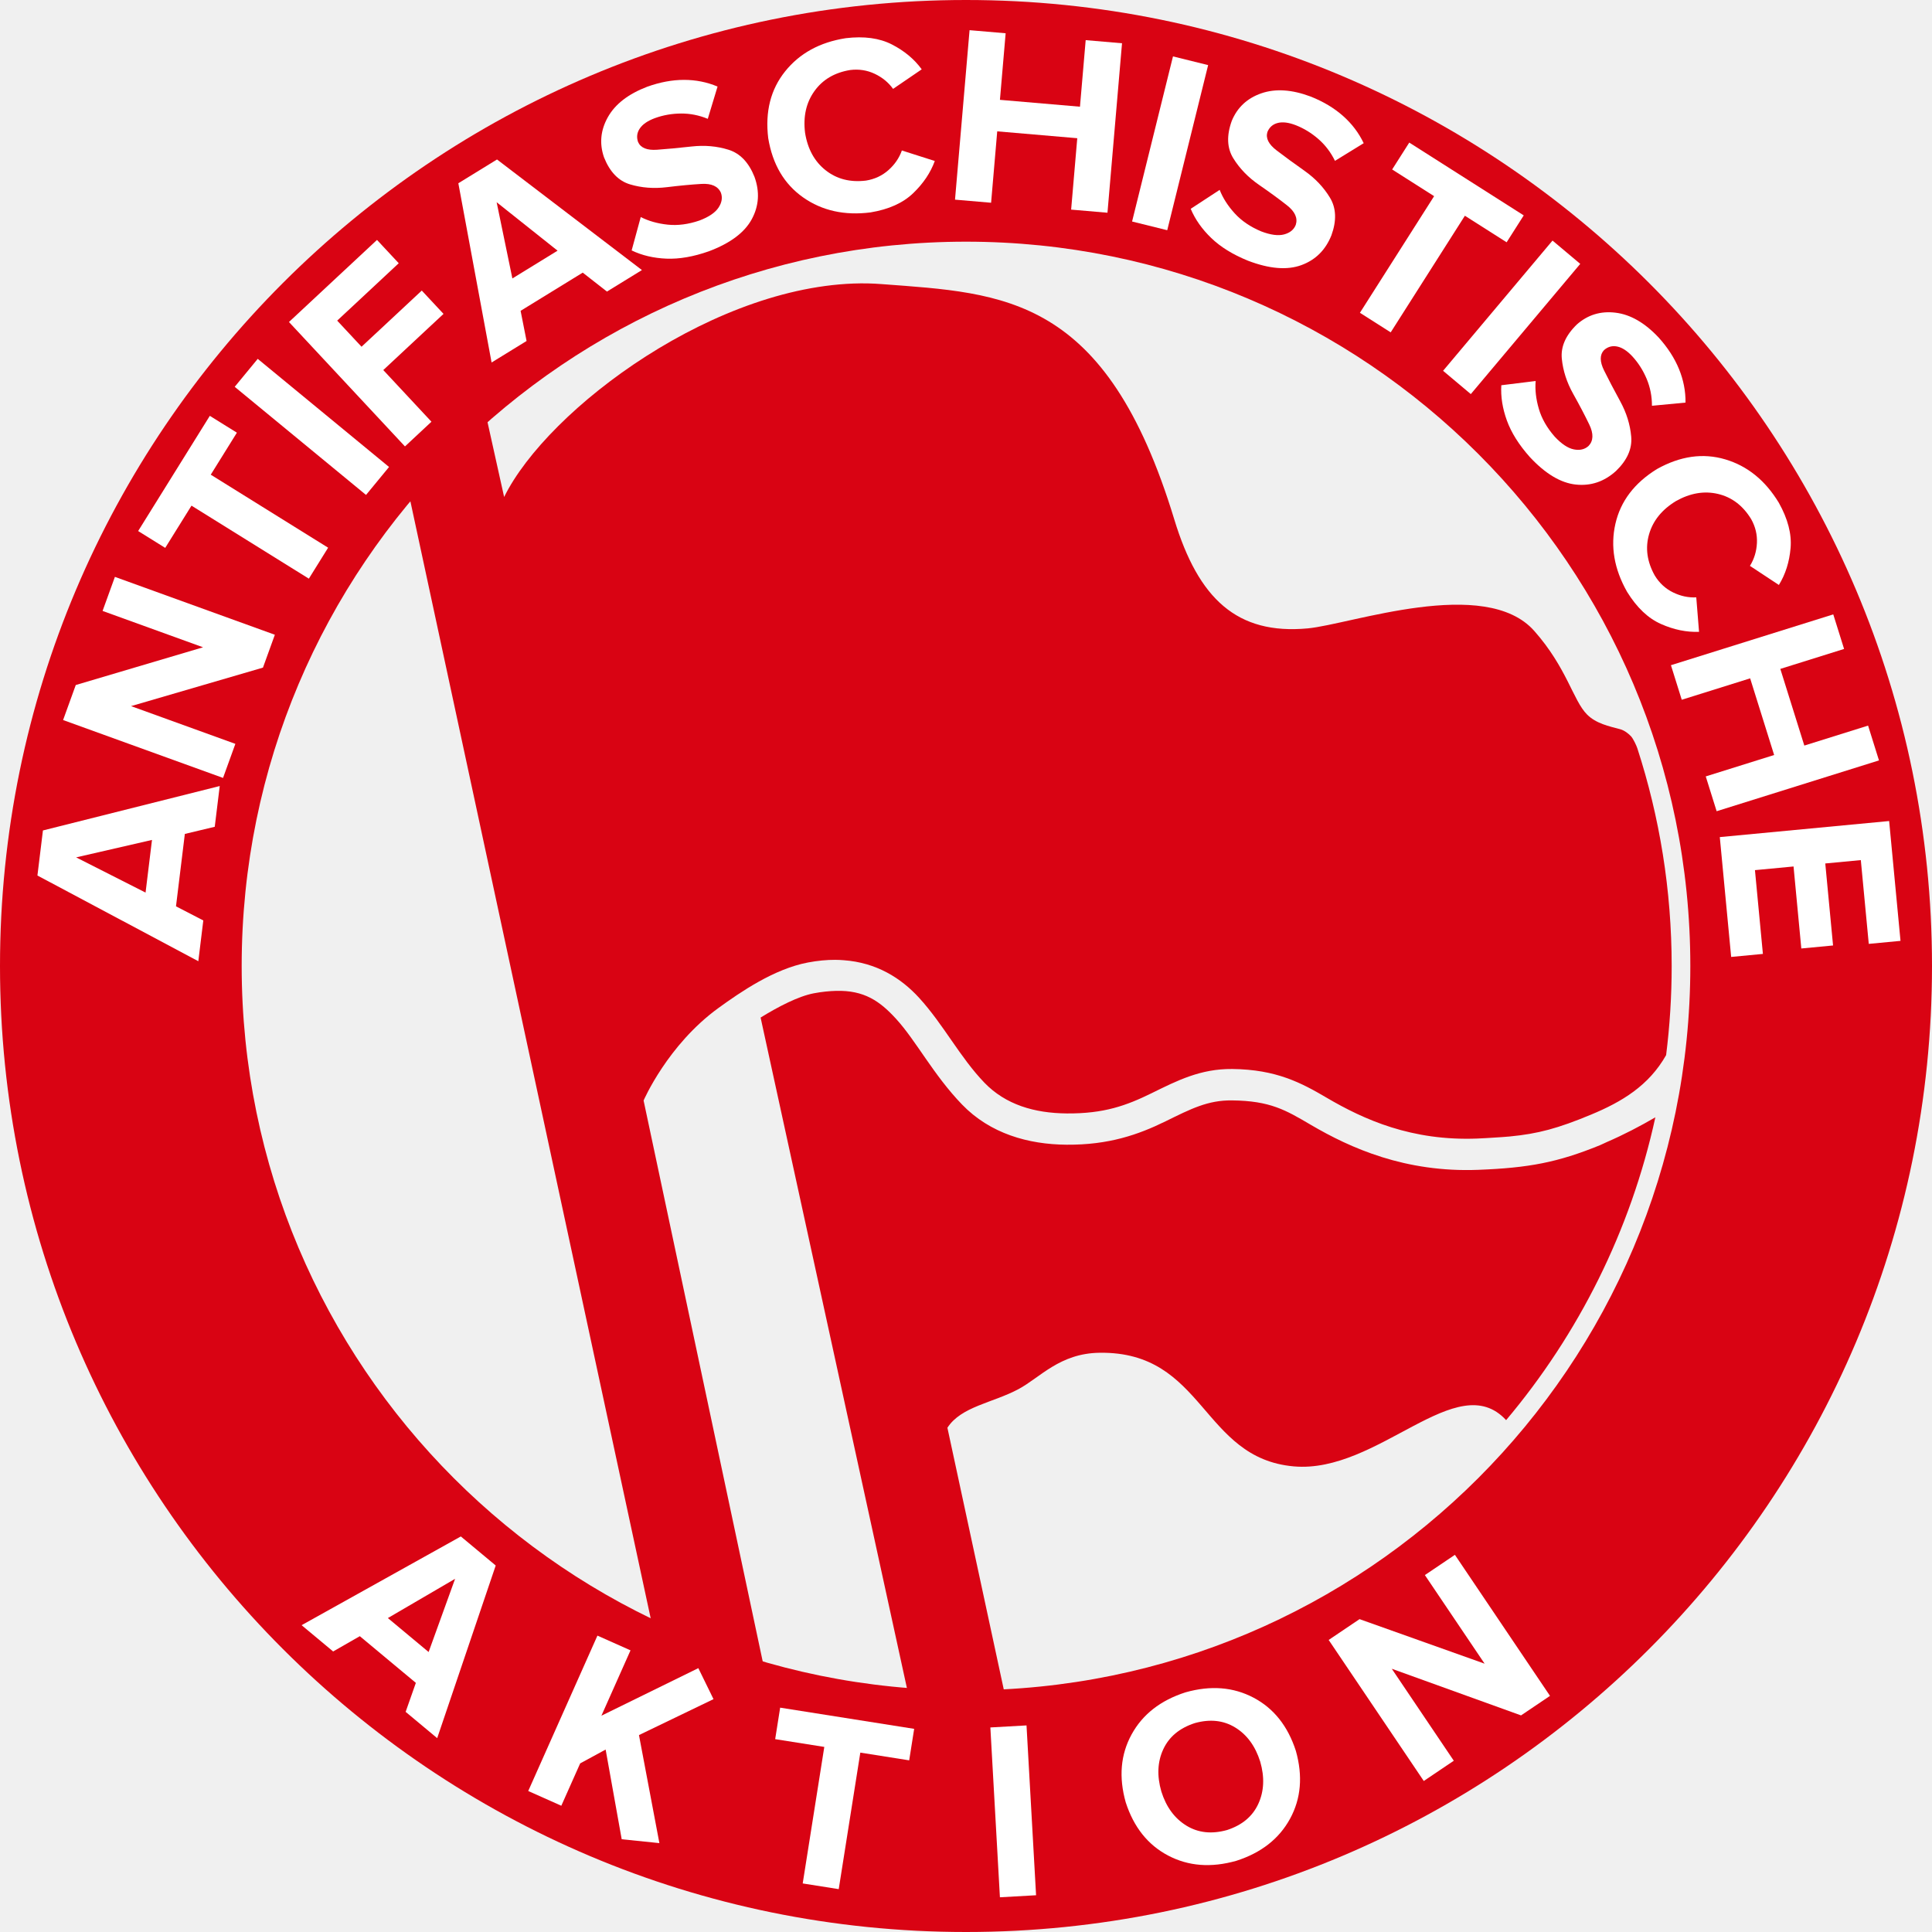
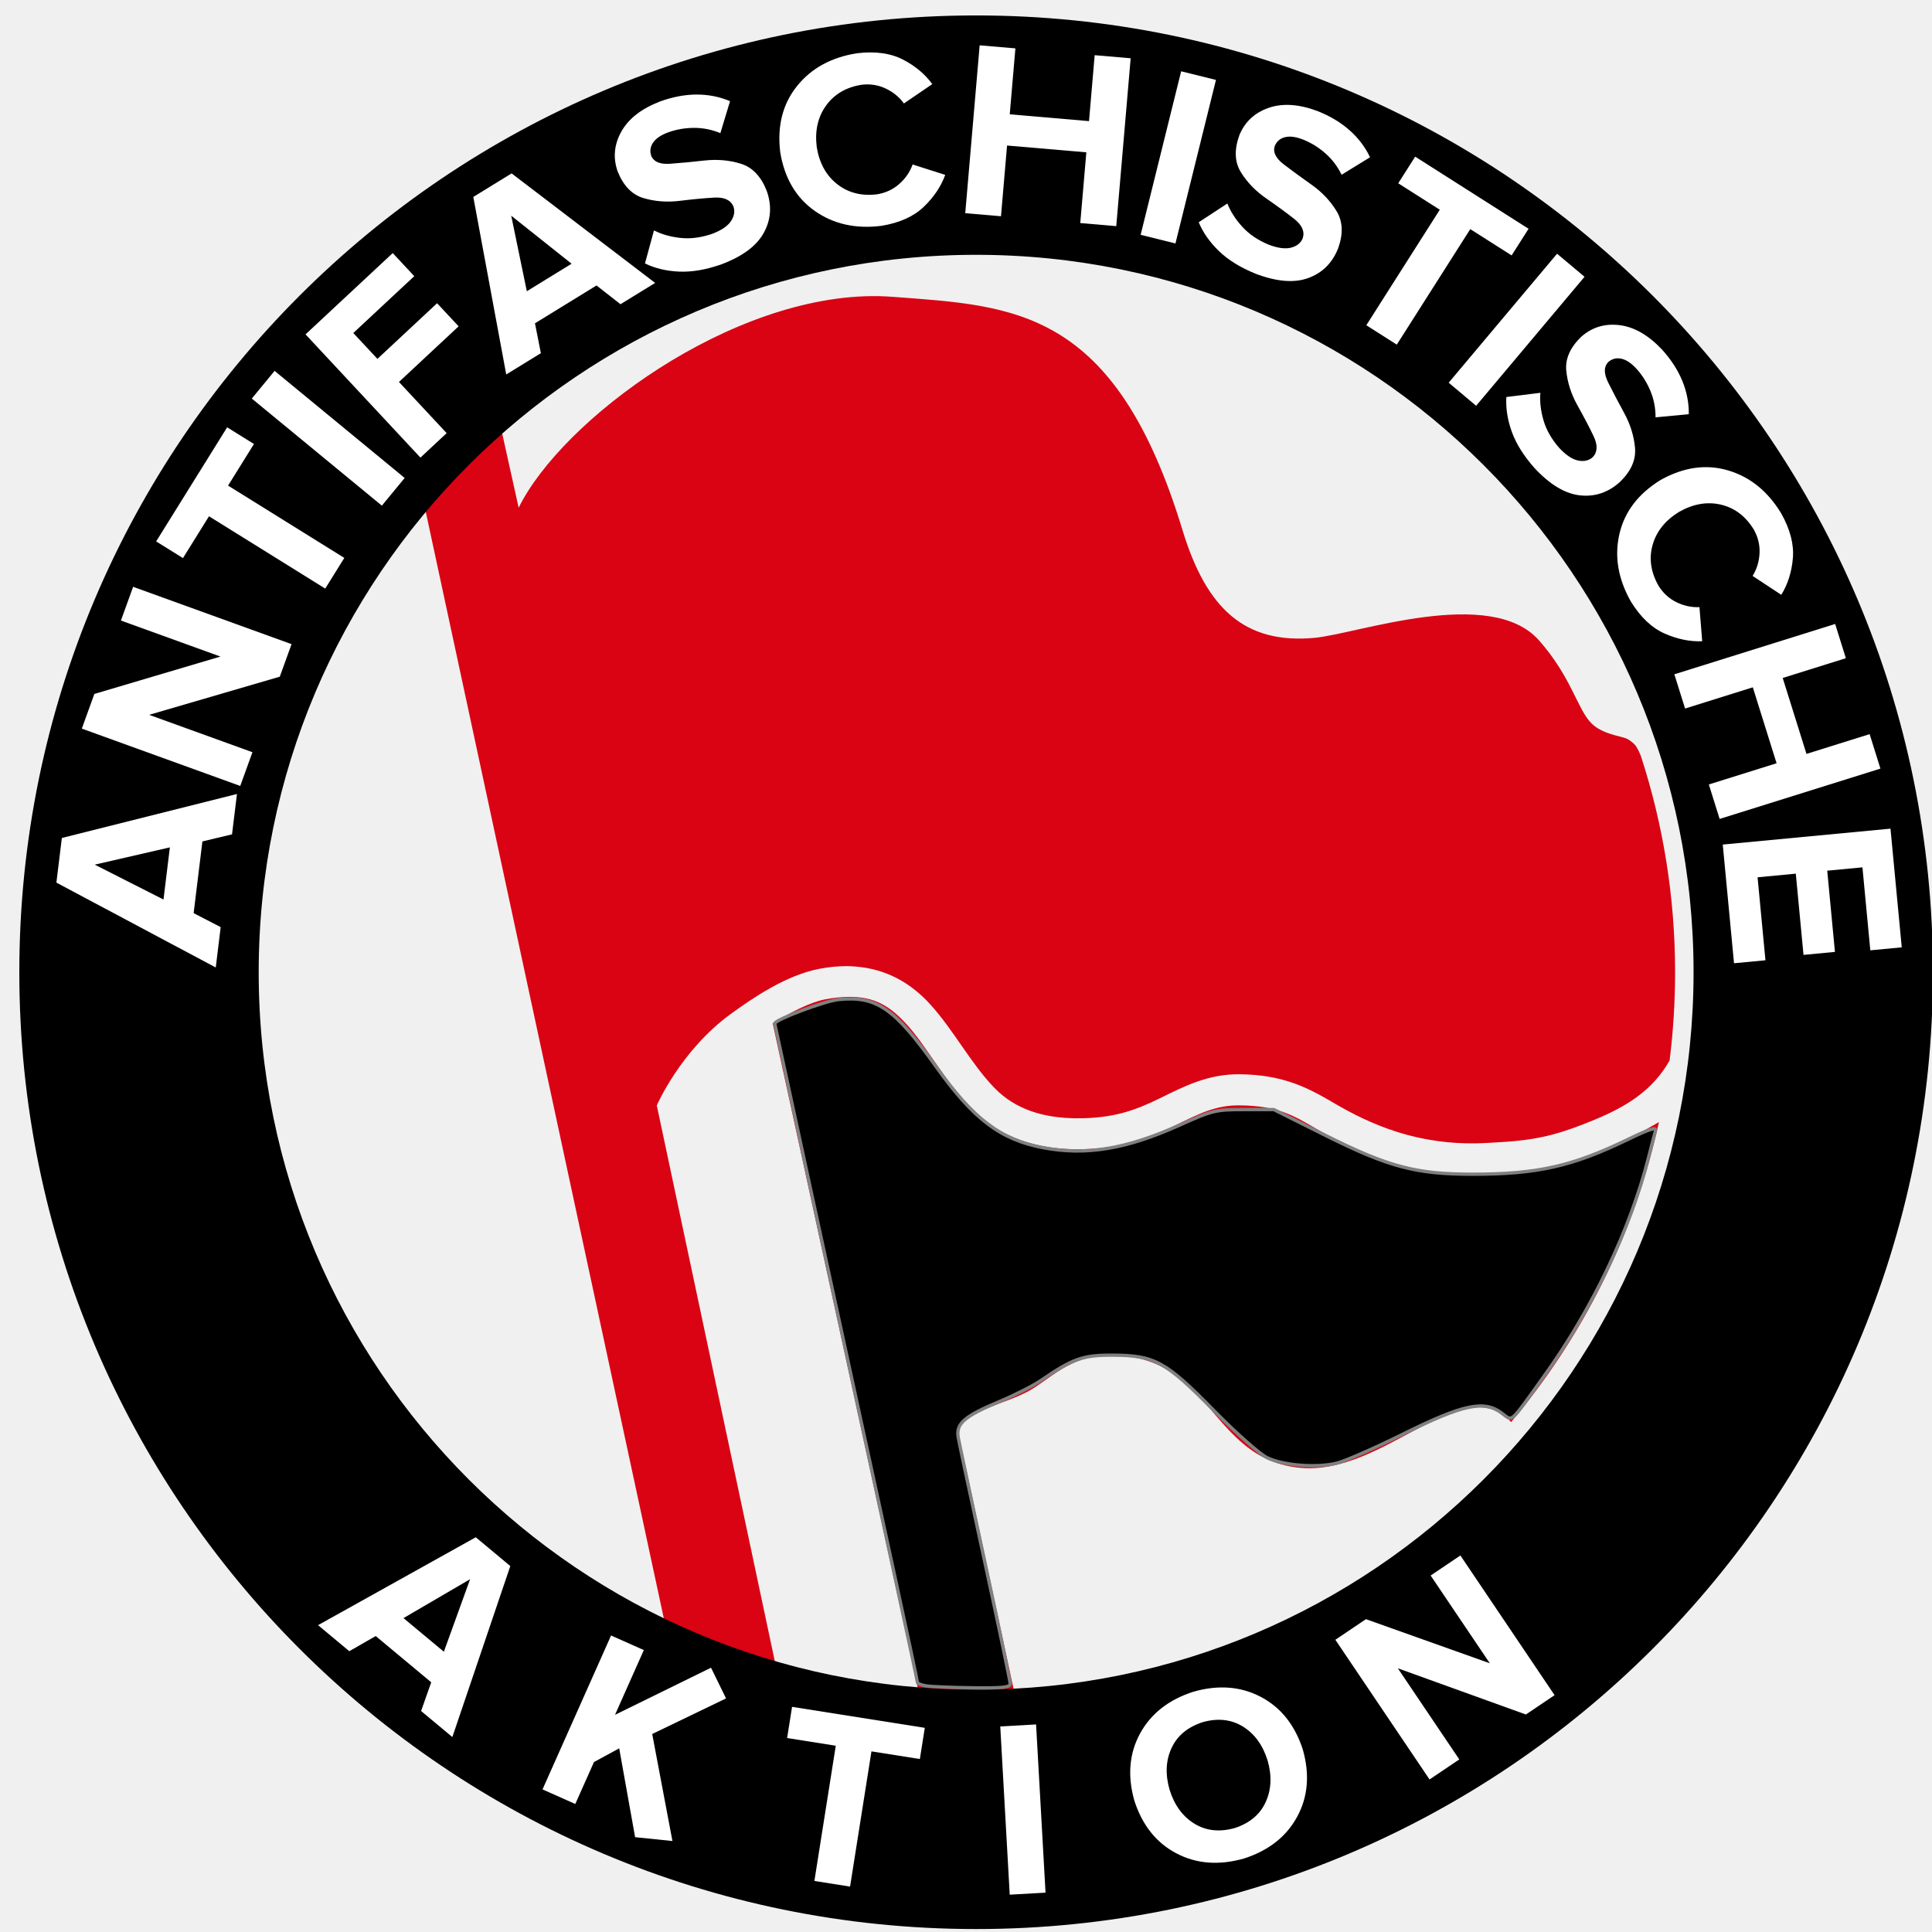
<svg xmlns="http://www.w3.org/2000/svg" version="1.2" width="500" height="500" id="svg3058">
  <defs id="defs3060" />
-   <path d="M 224.5,73.344 C 185.932,72.705 141.704,105.773 130.469,128.625 l -5.438,-24.5 -19.875,20.719 L 169.5,423.938 198.781,436.531 166.562,284.812 c 0,0 6.2,-14.41 19.406,-23.969 5.622,-4.069 14.327,-10.087 23.125,-11.75 2.502,-0.473 4.853,-0.695 7.062,-0.688 0.737,0.001 1.447,0.043 2.156,0.094 8.507,0.61 14.875,4.608 19.594,9.781 6.291,6.898 10.582,15.42 16.875,21.938 5.446,5.64 12.866,7.875 21.344,7.938 9.585,0.07 15.359,-2.017 21.938,-5.25 6.544,-3.216 12.606,-6.333 20.844,-6.25 11.424,0.115 17.915,3.609 24.438,7.438 9.681,5.682 21.999,11.224 38.969,10.562 1.584,-0.062 3.051,-0.165 4.438,-0.25 1.386,-0.085 2.671,-0.164 3.906,-0.281 7.409,-0.705 12.545,-2.104 21.094,-5.656 7.928,-3.294 14.95,-7.461 19.438,-15.406 0.951,-7.549 1.438,-15.256 1.438,-23.062 0,-19.675 -3.13,-38.607 -8.89,-56.361 -0.248,-0.766 -1.085,-2.475 -1.582,-3.033 -0.545,-0.613 -1.707,-1.577 -2.824,-1.877 -2.95,-0.79 -6.259,-1.461 -8.611,-3.823 -3.613,-3.627 -5.207,-12.079 -13.656,-21.625 -12.678,-14.324 -47.55,-1.682 -58.625,-0.656 -18.271,1.693 -28.271,-7.611 -34.531,-28.188 C 286.249,76.401 259.926,75.904 228.25,73.531 227.019,73.439 225.744,73.364 224.5,73.344 z M 216.312,256.438 c -1.696,0.049 -3.601,0.231 -5.688,0.625 -4.013,0.759 -9.188,3.452 -13.781,6.281 l 39.688,181.875 L 264,456.844 245.188,369.5 c 3.555,-5.512 11.736,-6.426 18.406,-10 5.585,-2.993 10.666,-9.255 20.938,-9.406 27.291,-0.401 26.353,27.295 50.312,29.406 21.873,1.928 42.228,-25.768 54.938,-11.969 18.706,-22.227 32.205,-48.976 38.625,-78.375 -3.918,2.287 -8.167,4.506 -12.562,6.406 -0.617,0.267 -1.222,0.591 -1.844,0.844 -10.905,4.432 -18.32,5.833 -31.406,6.344 -18.911,0.738 -33.059,-5.602 -43.375,-11.656 -6.454,-3.788 -10.457,-6.212 -20.406,-6.312 -6.221,-0.063 -10.557,2.163 -17.156,5.406 -7.098,3.488 -14.752,6.142 -25.625,6.062 -9.921,-0.073 -19.785,-2.869 -27.062,-10.406 -7.379,-7.642 -11.844,-16.437 -17.031,-22.125 -4.214,-4.621 -8.275,-7.491 -15.625,-7.281 z" id="path4056-4" style="fill:#d90313;fill-opacity:1;stroke:none" />
-   <path d="M 250,0 C 111.935,0 0,111.935 0,250 c 0,138.065 111.935,250 250,250 138.065,0 250,-111.935 250,-250 C 500,111.935 388.065,0 250,0 z m 0,62.546 c 103.531,0 187.454,83.923 187.454,187.454 0,103.531 -83.923,187.454 -187.454,187.454 -103.531,0 -187.454,-83.923 -187.454,-187.454 0,-103.531 83.923,-187.454 187.454,-187.454 z" id="path5994-0" style="color:#000000;fill:#d90313;fill-opacity:1;fill-rule:nonzero;stroke:none;stroke-width:0;marker:none;visibility:visible;display:inline;overflow:visible;enable-background:accumulate" />
-   <path d="m 56.866,203.425 -45.754,11.496 -1.425,11.661 41.638,22.177 1.289,-10.547 -7.067,-3.656 2.29,-18.736 7.739,-1.847 z m -17.53,13.948 -1.665,13.626 -17.969,-9.111 z" id="path3199" style="font-size:40px;font-style:normal;font-weight:normal;text-align:center;line-height:125%;letter-spacing:0px;word-spacing:0px;text-anchor:middle;fill:#ffffff;fill-opacity:1;stroke:none;font-family:Proxima Nova Rg;-inkscape-font-specification:Proxima Nova Rg Bold" />
-   <path d="m 71.131,164.274 -41.394,-14.98 -3.189,8.813 26.003,9.41 -32.943,9.767 -3.279,9.061 41.394,14.98 3.189,-8.813 -26.996,-9.769 34.138,-9.966 z" id="path3201" style="font-size:40px;font-style:normal;font-weight:normal;text-align:center;line-height:125%;letter-spacing:0px;word-spacing:0px;text-anchor:middle;fill:#ffffff;fill-opacity:1;stroke:none;font-family:Proxima Nova Rg;-inkscape-font-specification:Proxima Nova Rg Bold" />
-   <path d="m 84.917,141.744 -30.374,-18.895 6.763,-10.872 -7.005,-4.358 -18.547,29.813 7.005,4.358 6.798,-10.928 30.374,18.895 z" id="path3203" style="font-size:40px;font-style:normal;font-weight:normal;text-align:center;line-height:125%;letter-spacing:0px;word-spacing:0px;text-anchor:middle;fill:#ffffff;fill-opacity:1;stroke:none;font-family:Proxima Nova Rg;-inkscape-font-specification:Proxima Nova Rg Bold" />
-   <path d="M 100.684,120.853 66.7,92.872 60.743,100.107 94.727,128.088 z" id="path3205" style="font-size:40px;font-style:normal;font-weight:normal;text-align:center;line-height:125%;letter-spacing:0px;word-spacing:0px;text-anchor:middle;fill:#ffffff;fill-opacity:1;stroke:none;font-family:Proxima Nova Rg;-inkscape-font-specification:Proxima Nova Rg Bold" />
-   <path d="M 111.658,109.142 99.191,95.77 114.782,81.233 109.156,75.199 93.565,89.736 87.263,82.978 103.193,68.126 97.567,62.092 74.783,83.335 104.803,115.533 z" id="path3207" style="font-size:40px;font-style:normal;font-weight:normal;text-align:center;line-height:125%;letter-spacing:0px;word-spacing:0px;text-anchor:middle;fill:#ffffff;fill-opacity:1;stroke:none;font-family:Proxima Nova Rg;-inkscape-font-specification:Proxima Nova Rg Bold" />
-   <path d="m 166.131,69.892 -37.505,-28.618 -10.008,6.153 8.605,46.385 9.052,-5.565 -1.544,-7.805 16.08,-9.886 6.267,4.902 z m -21.833,-5.017 -11.695,7.19 -4.073,-19.731 z" id="path3209" style="font-size:40px;font-style:normal;font-weight:normal;text-align:center;line-height:125%;letter-spacing:0px;word-spacing:0px;text-anchor:middle;fill:#ffffff;fill-opacity:1;stroke:none;font-family:Proxima Nova Rg;-inkscape-font-specification:Proxima Nova Rg Bold" />
-   <path d="m 183.477,65.025 c 5.523,-2.084 9.217,-4.851 11.082,-8.298 1.865,-3.448 2.097,-7.104 0.697,-10.97 -1.49,-3.739 -3.733,-6.076 -6.729,-7.008 -2.996,-0.933 -6.176,-1.212 -9.54,-0.836 -3.364,0.375 -6.342,0.655 -8.935,0.84 -2.593,0.185 -4.231,-0.475 -4.914,-1.98 -0.443,-1.261 -0.295,-2.437 0.445,-3.529 0.74,-1.092 2.044,-1.983 3.911,-2.675 2.137,-0.777 4.386,-1.174 6.745,-1.19 2.36,-0.016 4.671,0.442 6.934,1.374 l 2.529,-8.351 c -2.739,-1.156 -5.637,-1.732 -8.694,-1.73 -3.057,0.003 -6.234,0.597 -9.531,1.783 -4.884,1.87 -8.273,4.494 -10.166,7.871 -1.893,3.378 -2.223,6.844 -0.991,10.4 1.5,3.765 3.744,6.095 6.734,6.99 2.99,0.895 6.164,1.137 9.525,0.727 3.36,-0.411 6.346,-0.692 8.957,-0.845 2.611,-0.152 4.289,0.606 5.032,2.276 0.458,1.248 0.256,2.529 -0.605,3.841 -0.861,1.312 -2.507,2.43 -4.938,3.353 -2.881,0.989 -5.626,1.345 -8.236,1.07 -2.609,-0.276 -4.931,-0.932 -6.964,-1.968 l -2.355,8.639 c 2.662,1.283 5.66,1.993 8.996,2.129 3.335,0.136 7.005,-0.501 11.01,-1.913 z" id="path3211" style="font-size:40px;font-style:normal;font-weight:normal;text-align:center;line-height:125%;letter-spacing:0px;word-spacing:0px;text-anchor:middle;fill:#ffffff;fill-opacity:1;stroke:none;font-family:Proxima Nova Rg;-inkscape-font-specification:Proxima Nova Rg Bold" />
-   <path d="m 225.29,54.97 c 4.723,-0.784 8.401,-2.439 11.033,-4.966 2.632,-2.527 4.5,-5.308 5.601,-8.341 L 233.403,38.945 c -0.689,1.943 -1.848,3.636 -3.475,5.079 -1.627,1.443 -3.565,2.348 -5.813,2.713 -4.071,0.498 -7.547,-0.39 -10.43,-2.662 -2.883,-2.272 -4.66,-5.502 -5.333,-9.689 -0.526,-4.208 0.278,-7.806 2.41,-10.794 2.132,-2.988 5.222,-4.812 9.269,-5.473 2.26,-0.278 4.374,0.048 6.34,0.979 1.966,0.931 3.552,2.232 4.757,3.904 l 7.412,-5.058 c -1.91,-2.63 -4.48,-4.775 -7.71,-6.433 -3.23,-1.658 -7.221,-2.2 -11.974,-1.625 -6.701,1.056 -11.923,3.918 -15.667,8.586 -3.744,4.668 -5.202,10.426 -4.376,17.275 1.119,6.778 4.129,11.89 9.031,15.337 4.902,3.446 10.717,4.741 17.446,3.885 z" id="path3213" style="font-size:40px;font-style:normal;font-weight:normal;text-align:center;line-height:125%;letter-spacing:0px;word-spacing:0px;text-anchor:middle;fill:#ffffff;fill-opacity:1;stroke:none;font-family:Proxima Nova Rg;-inkscape-font-specification:Proxima Nova Rg Bold" />
-   <path d="m 286.612,55.055 3.765,-43.86 -9.403,-0.807 -1.479,17.228 -20.714,-1.778 1.479,-17.228 -9.338,-0.801 -3.765,43.86 9.338,0.801 1.586,-18.478 20.714,1.778 -1.586,18.478 z" id="path3215" style="font-size:40px;font-style:normal;font-weight:normal;text-align:center;line-height:125%;letter-spacing:0px;word-spacing:0px;text-anchor:middle;fill:#ffffff;fill-opacity:1;stroke:none;font-family:Proxima Nova Rg;-inkscape-font-specification:Proxima Nova Rg Bold" />
-   <path d="M 302.079,59.579 312.665,16.85 303.568,14.596 292.982,57.325 z" id="path3217" style="font-size:40px;font-style:normal;font-weight:normal;text-align:center;line-height:125%;letter-spacing:0px;word-spacing:0px;text-anchor:middle;fill:#ffffff;fill-opacity:1;stroke:none;font-family:Proxima Nova Rg;-inkscape-font-specification:Proxima Nova Rg Bold" />
-   <path d="m 322.984,67.475 c 5.516,2.104 10.115,2.485 13.797,1.142 3.682,-1.343 6.282,-3.925 7.799,-7.746 1.366,-3.787 1.237,-7.023 -0.386,-9.708 -1.623,-2.686 -3.818,-5.004 -6.584,-6.955 -2.766,-1.951 -5.18,-3.717 -7.243,-5.299 -2.063,-1.582 -2.85,-3.162 -2.363,-4.742 0.505,-1.238 1.396,-2.019 2.674,-2.345 1.278,-0.326 2.845,-0.128 4.701,0.593 2.115,0.836 4.06,2.031 5.836,3.585 1.776,1.554 3.202,3.43 4.277,5.628 l 7.432,-4.571 c -1.282,-2.682 -3.068,-5.036 -5.358,-7.061 -2.289,-2.026 -5.061,-3.689 -8.314,-4.989 -4.895,-1.841 -9.171,-2.126 -12.829,-0.854 -3.657,1.272 -6.204,3.647 -7.641,7.125 -1.376,3.812 -1.242,7.045 0.401,9.698 1.643,2.653 3.858,4.941 6.645,6.862 2.787,1.922 5.208,3.692 7.263,5.31 2.055,1.618 2.807,3.299 2.255,5.041 -0.485,1.238 -1.486,2.062 -3,2.473 -1.515,0.411 -3.488,0.155 -5.919,-0.767 -2.812,-1.171 -5.103,-2.726 -6.872,-4.663 -1.77,-1.937 -3.072,-3.968 -3.906,-6.093 l -7.493,4.902 c 1.141,2.726 2.913,5.246 5.319,7.561 2.405,2.315 5.574,4.272 9.508,5.872 z" id="path3219" style="font-size:40px;font-style:normal;font-weight:normal;text-align:center;line-height:125%;letter-spacing:0px;word-spacing:0px;text-anchor:middle;fill:#ffffff;fill-opacity:1;stroke:none;font-family:Proxima Nova Rg;-inkscape-font-specification:Proxima Nova Rg Bold" />
-   <path d="m 359.912,86.016 19.199,-30.183 10.803,6.872 4.428,-6.961 -29.626,-18.845 -4.428,6.961 10.859,6.907 -19.199,30.183 z" id="path3221" style="font-size:40px;font-style:normal;font-weight:normal;text-align:center;line-height:125%;letter-spacing:0px;word-spacing:0px;text-anchor:middle;fill:#ffffff;fill-opacity:1;stroke:none;font-family:Proxima Nova Rg;-inkscape-font-specification:Proxima Nova Rg Bold" />
-   <path d="m 380.644,101.991 28.322,-33.701 -7.175,-6.03 -28.322,33.701 z" id="path3223" style="font-size:40px;font-style:normal;font-weight:normal;text-align:center;line-height:125%;letter-spacing:0px;word-spacing:0px;text-anchor:middle;fill:#ffffff;fill-opacity:1;stroke:none;font-family:Proxima Nova Rg;-inkscape-font-specification:Proxima Nova Rg Bold" />
-   <path d="m 395.927,118.294 c 4.023,4.32 7.984,6.689 11.881,7.107 3.897,0.418 7.369,-0.754 10.415,-3.515 2.895,-2.797 4.206,-5.758 3.933,-8.884 -0.273,-3.126 -1.221,-6.174 -2.844,-9.145 -1.623,-2.97 -3.011,-5.62 -4.165,-7.949 -1.154,-2.329 -1.165,-4.095 -0.031,-5.298 0.998,-0.888 2.143,-1.197 3.434,-0.926 1.291,0.271 2.61,1.139 3.958,2.604 1.53,1.683 2.749,3.613 3.659,5.79 0.909,2.177 1.362,4.49 1.358,6.937 l 8.686,-0.827 c 0.031,-2.972 -0.535,-5.872 -1.697,-8.7 -1.162,-2.828 -2.917,-5.542 -5.264,-8.143 -3.583,-3.81 -7.295,-5.951 -11.139,-6.421 -3.843,-0.471 -7.176,0.539 -9.999,3.028 -2.915,2.815 -4.22,5.776 -3.915,8.882 0.305,3.106 1.285,6.135 2.94,9.089 1.654,2.953 3.047,5.609 4.178,7.968 1.131,2.358 1.065,4.198 -0.198,5.519 -0.981,0.897 -2.242,1.196 -3.783,0.897 -1.541,-0.299 -3.199,-1.398 -4.975,-3.298 -2.008,-2.291 -3.379,-4.696 -4.113,-7.215 -0.735,-2.519 -1.008,-4.916 -0.82,-7.19 l -8.886,1.097 c -0.178,2.95 0.303,5.993 1.441,9.131 1.139,3.138 3.121,6.292 5.946,9.462 z" id="path3225" style="font-size:40px;font-style:normal;font-weight:normal;text-align:center;line-height:125%;letter-spacing:0px;word-spacing:0px;text-anchor:middle;fill:#ffffff;fill-opacity:1;stroke:none;font-family:Proxima Nova Rg;-inkscape-font-specification:Proxima Nova Rg Bold" />
-   <path d="m 421.089,153.17 c 2.516,4.073 5.443,6.848 8.78,8.325 3.337,1.477 6.617,2.15 9.842,2.019 l -0.718,-8.915 c -2.059,0.099 -4.065,-0.331 -6.018,-1.289 -1.953,-0.958 -3.524,-2.408 -4.715,-4.35 -2.004,-3.578 -2.502,-7.131 -1.493,-10.66 1.009,-3.529 3.323,-6.399 6.943,-8.609 3.695,-2.082 7.328,-2.704 10.902,-1.864 3.573,0.84 6.433,3.007 8.579,6.501 1.115,1.986 1.614,4.065 1.499,6.237 -0.115,2.172 -0.718,4.133 -1.808,5.883 l 7.491,4.94 c 1.709,-2.765 2.719,-5.956 3.028,-9.574 0.31,-3.618 -0.703,-7.516 -3.038,-11.695 -3.519,-5.8 -8.148,-9.546 -13.886,-11.24 -5.739,-1.694 -11.62,-0.86 -17.644,2.502 -5.847,3.606 -9.436,8.33 -10.766,14.172 -1.33,5.843 -0.323,11.715 3.022,17.617 z" id="path3227" style="font-size:40px;font-style:normal;font-weight:normal;text-align:center;line-height:125%;letter-spacing:0px;word-spacing:0px;text-anchor:middle;fill:#ffffff;fill-opacity:1;stroke:none;font-family:Proxima Nova Rg;-inkscape-font-specification:Proxima Nova Rg Bold" />
-   <path d="m 444.266,209.943 42.011,-13.15 -2.819,-9.007 -16.502,5.166 -6.21,-19.84 16.502,-5.166 -2.8,-8.944 -42.011,13.15 2.8,8.944 17.699,-5.54 6.21,19.84 -17.699,5.54 z" id="path3229" style="font-size:40px;font-style:normal;font-weight:normal;text-align:center;line-height:125%;letter-spacing:0px;word-spacing:0px;text-anchor:middle;fill:#ffffff;fill-opacity:1;stroke:none;font-family:Proxima Nova Rg;-inkscape-font-specification:Proxima Nova Rg Bold" />
-   <path d="m 448.024,247.652 8.213,-0.779 -2.057,-21.682 9.987,-0.947 2.013,21.222 8.213,-0.779 -2.013,-21.222 9.199,-0.873 2.057,21.682 8.213,-0.779 -2.942,-31.012 -43.825,4.157 z" id="path3231" style="font-size:40px;font-style:normal;font-weight:normal;text-align:center;line-height:125%;letter-spacing:0px;word-spacing:0px;text-anchor:middle;fill:#ffffff;fill-opacity:1;stroke:none;font-family:Proxima Nova Rg;-inkscape-font-specification:Proxima Nova Rg Bold" />
-   <path d="m 113.144,449.832 15.145,-44.679 -9.026,-7.52 -41.209,22.965 8.164,6.801 6.903,-3.956 14.502,12.082 -2.644,7.504 z m -2.217,-22.292 -10.547,-8.787 17.398,-10.16 z" id="path3234" style="font-size:40px;font-style:normal;font-variant:normal;font-weight:normal;font-stretch:normal;text-align:center;line-height:125%;letter-spacing:0px;word-spacing:0px;text-anchor:middle;fill:#ffffff;fill-opacity:1;stroke:none;font-family:Proxima Nova Rg;-inkscape-font-specification:Proxima Nova Rg Bold" />
-   <path d="m 217.062,488.907 5.588,-35.332 12.647,2 1.289,-8.149 -34.681,-5.485 -1.289,8.149 12.712,2.01 -5.588,35.332 z" id="path3238" style="font-size:40px;font-style:normal;font-variant:normal;font-weight:normal;font-stretch:normal;text-align:center;line-height:125%;letter-spacing:0px;word-spacing:0px;text-anchor:middle;fill:#ffffff;fill-opacity:1;stroke:none;font-family:Proxima Nova Rg;-inkscape-font-specification:Proxima Nova Rg Bold" />
-   <path d="m 268.135,490.488 -2.473,-43.952 -9.357,0.527 2.473,43.952 z" id="path3240" style="font-size:40px;font-style:normal;font-variant:normal;font-weight:normal;font-stretch:normal;text-align:center;line-height:125%;letter-spacing:0px;word-spacing:0px;text-anchor:middle;fill:#ffffff;fill-opacity:1;stroke:none;font-family:Proxima Nova Rg;-inkscape-font-specification:Proxima Nova Rg Bold" />
-   <path d="m 319.964,481.573 c 6.438,-2.068 11.073,-5.699 13.904,-10.892 2.832,-5.194 3.333,-11.041 1.505,-17.543 -2.074,-6.428 -5.726,-11.021 -10.958,-13.781 -5.232,-2.76 -11.102,-3.22 -17.609,-1.381 -6.468,2.077 -11.121,5.713 -13.96,10.909 -2.838,5.196 -3.343,11.044 -1.513,17.545 2.072,6.428 5.728,11.021 10.966,13.779 5.239,2.758 11.127,3.213 17.664,1.365 z m -2.403,-7.961 c -3.988,1.109 -7.506,0.723 -10.553,-1.158 -3.047,-1.881 -5.197,-4.817 -6.45,-8.808 -1.172,-4.045 -1.008,-7.689 0.493,-10.929 1.501,-3.241 4.22,-5.5 8.157,-6.779 3.957,-1.104 7.454,-0.72 10.49,1.151 3.037,1.871 5.186,4.816 6.449,8.834 1.162,4.018 0.998,7.653 -0.492,10.903 -1.491,3.251 -4.189,5.513 -8.095,6.786 z" id="path3242" style="font-size:40px;font-style:normal;font-variant:normal;font-weight:normal;font-stretch:normal;text-align:center;line-height:125%;letter-spacing:0px;word-spacing:0px;text-anchor:middle;fill:#ffffff;fill-opacity:1;stroke:none;font-family:Proxima Nova Rg;-inkscape-font-specification:Proxima Nova Rg Bold" />
-   <path d="M 401.139,438.889 376.528,402.39 l -7.77,5.24 15.46,22.928 -32.369,-11.527 -7.989,5.387 24.611,36.499 7.77,-5.24 -16.051,-23.804 33.452,12.07 z" id="path3244" style="font-size:40px;font-style:normal;font-variant:normal;font-weight:normal;font-stretch:normal;text-align:center;line-height:125%;letter-spacing:0px;word-spacing:0px;text-anchor:middle;fill:#ffffff;fill-opacity:1;stroke:none;font-family:Proxima Nova Rg;-inkscape-font-specification:Proxima Nova Rg Bold" />
-   <path d="m 170.649,476.997 -5.285,-27.959 19.291,-9.301 -3.926,-8.021 -25.085,12.307 7.532,-16.913 -8.561,-3.813 -17.909,40.214 8.561,3.813 4.881,-10.959 6.59,-3.583 4.159,23.213 z" id="path3236-1" style="font-size:40px;font-style:normal;font-variant:normal;font-weight:normal;font-stretch:normal;text-align:center;line-height:125%;letter-spacing:0px;word-spacing:0px;text-anchor:middle;fill:#ffffff;fill-opacity:1;stroke:none;font-family:Proxima Nova Rg;-inkscape-font-specification:Proxima Nova Rg Bold" />
+   <g id="g2" transform="matrix(0.9904877,0,0,0.9904877,5,3.993138)" style="display:inline">
+     <path d="M 224.5,73.344 C 185.932,72.705 141.704,105.773 130.469,128.625 l -5.438,-24.5 -19.875,20.719 L 169.5,423.938 198.781,436.531 166.562,284.812 c 0,0 6.2,-14.41 19.406,-23.969 5.622,-4.069 14.327,-10.087 23.125,-11.75 2.502,-0.473 4.853,-0.695 7.062,-0.688 0.737,0.001 1.447,0.043 2.156,0.094 8.507,0.61 14.875,4.608 19.594,9.781 6.291,6.898 10.582,15.42 16.875,21.938 5.446,5.64 12.866,7.875 21.344,7.938 9.585,0.07 15.359,-2.017 21.938,-5.25 6.544,-3.216 12.606,-6.333 20.844,-6.25 11.424,0.115 17.915,3.609 24.438,7.438 9.681,5.682 21.999,11.224 38.969,10.562 1.584,-0.062 3.051,-0.165 4.438,-0.25 1.386,-0.085 2.671,-0.164 3.906,-0.281 7.409,-0.705 12.545,-2.104 21.094,-5.656 7.928,-3.294 14.95,-7.461 19.438,-15.406 0.951,-7.549 1.438,-15.256 1.438,-23.062 0,-19.675 -3.13,-38.607 -8.89,-56.361 -0.248,-0.766 -1.085,-2.475 -1.582,-3.033 -0.545,-0.613 -1.707,-1.577 -2.824,-1.877 -2.95,-0.79 -6.259,-1.461 -8.611,-3.823 -3.613,-3.627 -5.207,-12.079 -13.656,-21.625 -12.678,-14.324 -47.55,-1.682 -58.625,-0.656 -18.271,1.693 -28.271,-7.611 -34.531,-28.188 C 286.249,76.401 259.926,75.904 228.25,73.531 227.019,73.439 225.744,73.364 224.5,73.344 Z M 216.312,256.438 c -1.696,0.049 -3.601,0.231 -5.688,0.625 -4.013,0.759 -9.188,3.452 -13.781,6.281 l 39.688,181.875 L 264,456.844 245.188,369.5 c 3.555,-5.512 11.736,-6.426 18.406,-10 5.585,-2.993 10.666,-9.255 20.938,-9.406 27.291,-0.401 26.353,27.295 50.312,29.406 21.873,1.928 42.228,-25.768 54.938,-11.969 18.706,-22.227 32.205,-48.976 38.625,-78.375 -3.918,2.287 -8.167,4.506 -12.562,6.406 -0.617,0.267 -1.222,0.591 -1.844,0.844 -10.905,4.432 -18.32,5.833 -31.406,6.344 -18.911,0.738 -33.059,-5.602 -43.375,-11.656 -6.454,-3.788 -10.457,-6.212 -20.406,-6.312 -6.221,-0.063 -10.557,2.163 -17.156,5.406 -7.098,3.488 -14.752,6.142 -25.625,6.062 -9.921,-0.073 -19.785,-2.869 -27.062,-10.406 -7.379,-7.642 -11.844,-16.437 -17.031,-22.125 -4.214,-4.621 -8.275,-7.491 -15.625,-7.281 z" id="path4056-4" style="fill:#d90313;fill-opacity:1;stroke:none" />
+     <path d="M 250,0 C 111.935,0 0,111.935 0,250 c 0,138.065 111.935,250 250,250 138.065,0 250,-111.935 250,-250 C 500,111.935 388.065,0 250,0 Z m 0,62.546 c 103.531,0 187.454,83.923 187.454,187.454 0,103.531 -83.923,187.454 -187.454,187.454 -103.531,0 -187.454,-83.923 -187.454,-187.454 0,-103.531 83.923,-187.454 187.454,-187.454 z" id="path5994-0" style="color:#000000;display:inline;overflow:visible;visibility:visible;fill:#000000;fill-opacity:1;fill-rule:nonzero;stroke:none;stroke-width:0;marker:none;enable-background:accumulate" />
+     <path d="m 56.866,203.425 -45.754,11.496 -1.425,11.661 41.638,22.177 1.289,-10.547 -7.067,-3.656 2.29,-18.736 7.739,-1.847 z m -17.53,13.948 -1.665,13.626 -17.969,-9.111 z" id="path3199" style="font-style:normal;font-weight:normal;font-size:40px;line-height:125%;font-family:'Proxima Nova Rg';-inkscape-font-specification:'Proxima Nova Rg Bold';text-align:center;letter-spacing:0px;word-spacing:0px;text-anchor:middle;fill:#ffffff;fill-opacity:1;stroke:none" />
+     <path d="m 71.131,164.274 -41.394,-14.98 -3.189,8.813 26.003,9.41 -32.943,9.767 -3.279,9.061 41.394,14.98 3.189,-8.813 -26.996,-9.769 34.138,-9.966 z" id="path3201" style="font-style:normal;font-weight:normal;font-size:40px;line-height:125%;font-family:'Proxima Nova Rg';-inkscape-font-specification:'Proxima Nova Rg Bold';text-align:center;letter-spacing:0px;word-spacing:0px;text-anchor:middle;fill:#ffffff;fill-opacity:1;stroke:none" />
+     <path d="m 84.917,141.744 -30.374,-18.895 6.763,-10.872 -7.005,-4.358 -18.547,29.813 7.005,4.358 6.798,-10.928 30.374,18.895 z" id="path3203" style="font-style:normal;font-weight:normal;font-size:40px;line-height:125%;font-family:'Proxima Nova Rg';-inkscape-font-specification:'Proxima Nova Rg Bold';text-align:center;letter-spacing:0px;word-spacing:0px;text-anchor:middle;fill:#ffffff;fill-opacity:1;stroke:none" />
+     <path d="M 100.684,120.853 66.7,92.872 60.743,100.107 94.727,128.088 Z" id="path3205" style="font-style:normal;font-weight:normal;font-size:40px;line-height:125%;font-family:'Proxima Nova Rg';-inkscape-font-specification:'Proxima Nova Rg Bold';text-align:center;letter-spacing:0px;word-spacing:0px;text-anchor:middle;fill:#ffffff;fill-opacity:1;stroke:none" />
+     <path d="M 111.658,109.142 99.191,95.77 114.782,81.233 109.156,75.199 93.565,89.736 87.263,82.978 103.193,68.126 97.567,62.092 74.783,83.335 104.803,115.533 Z" id="path3207" style="font-style:normal;font-weight:normal;font-size:40px;line-height:125%;font-family:'Proxima Nova Rg';-inkscape-font-specification:'Proxima Nova Rg Bold';text-align:center;letter-spacing:0px;word-spacing:0px;text-anchor:middle;fill:#ffffff;fill-opacity:1;stroke:none" />
+     <path d="m 166.131,69.892 -37.505,-28.618 -10.008,6.153 8.605,46.385 9.052,-5.565 -1.544,-7.805 16.08,-9.886 6.267,4.902 z m -21.833,-5.017 -11.695,7.19 -4.073,-19.731 z" id="path3209" style="font-style:normal;font-weight:normal;font-size:40px;line-height:125%;font-family:'Proxima Nova Rg';-inkscape-font-specification:'Proxima Nova Rg Bold';text-align:center;letter-spacing:0px;word-spacing:0px;text-anchor:middle;fill:#ffffff;fill-opacity:1;stroke:none" />
+     <path d="m 183.477,65.025 c 5.523,-2.084 9.217,-4.851 11.082,-8.298 1.865,-3.448 2.097,-7.104 0.697,-10.97 -1.49,-3.739 -3.733,-6.076 -6.729,-7.008 -2.996,-0.933 -6.176,-1.212 -9.54,-0.836 -3.364,0.375 -6.342,0.655 -8.935,0.84 -2.593,0.185 -4.231,-0.475 -4.914,-1.98 -0.443,-1.261 -0.295,-2.437 0.445,-3.529 0.74,-1.092 2.044,-1.983 3.911,-2.675 2.137,-0.777 4.386,-1.174 6.745,-1.19 2.36,-0.016 4.671,0.442 6.934,1.374 l 2.529,-8.351 c -2.739,-1.156 -5.637,-1.732 -8.694,-1.73 -3.057,0.003 -6.234,0.597 -9.531,1.783 -4.884,1.87 -8.273,4.494 -10.166,7.871 -1.893,3.378 -2.223,6.844 -0.991,10.4 1.5,3.765 3.744,6.095 6.734,6.99 2.99,0.895 6.164,1.137 9.525,0.727 3.36,-0.411 6.346,-0.692 8.957,-0.845 2.611,-0.152 4.289,0.606 5.032,2.276 0.458,1.248 0.256,2.529 -0.605,3.841 -0.861,1.312 -2.507,2.43 -4.938,3.353 -2.881,0.989 -5.626,1.345 -8.236,1.07 -2.609,-0.276 -4.931,-0.932 -6.964,-1.968 l -2.355,8.639 c 2.662,1.283 5.66,1.993 8.996,2.129 3.335,0.136 7.005,-0.501 11.01,-1.913 z" id="path3211" style="font-style:normal;font-weight:normal;font-size:40px;line-height:125%;font-family:'Proxima Nova Rg';-inkscape-font-specification:'Proxima Nova Rg Bold';text-align:center;letter-spacing:0px;word-spacing:0px;text-anchor:middle;fill:#ffffff;fill-opacity:1;stroke:none" />
+     <path d="m 225.29,54.97 c 4.723,-0.784 8.401,-2.439 11.033,-4.966 2.632,-2.527 4.5,-5.308 5.601,-8.341 L 233.403,38.945 c -0.689,1.943 -1.848,3.636 -3.475,5.079 -1.627,1.443 -3.565,2.348 -5.813,2.713 -4.071,0.498 -7.547,-0.39 -10.43,-2.662 -2.883,-2.272 -4.66,-5.502 -5.333,-9.689 -0.526,-4.208 0.278,-7.806 2.41,-10.794 2.132,-2.988 5.222,-4.812 9.269,-5.473 2.26,-0.278 4.374,0.048 6.34,0.979 1.966,0.931 3.552,2.232 4.757,3.904 l 7.412,-5.058 c -1.91,-2.63 -4.48,-4.775 -7.71,-6.433 -3.23,-1.658 -7.221,-2.2 -11.974,-1.625 -6.701,1.056 -11.923,3.918 -15.667,8.586 -3.744,4.668 -5.202,10.426 -4.376,17.275 1.119,6.778 4.129,11.89 9.031,15.337 4.902,3.446 10.717,4.741 17.446,3.885 z" id="path3213" style="font-style:normal;font-weight:normal;font-size:40px;line-height:125%;font-family:'Proxima Nova Rg';-inkscape-font-specification:'Proxima Nova Rg Bold';text-align:center;letter-spacing:0px;word-spacing:0px;text-anchor:middle;fill:#ffffff;fill-opacity:1;stroke:none" />
+     <path d="m 286.612,55.055 3.765,-43.86 -9.403,-0.807 -1.479,17.228 -20.714,-1.778 1.479,-17.228 -9.338,-0.801 -3.765,43.86 9.338,0.801 1.586,-18.478 20.714,1.778 -1.586,18.478 z" id="path3215" style="font-style:normal;font-weight:normal;font-size:40px;line-height:125%;font-family:'Proxima Nova Rg';-inkscape-font-specification:'Proxima Nova Rg Bold';text-align:center;letter-spacing:0px;word-spacing:0px;text-anchor:middle;fill:#ffffff;fill-opacity:1;stroke:none" />
+     <path d="M 302.079,59.579 312.665,16.85 303.568,14.596 292.982,57.325 Z" id="path3217" style="font-style:normal;font-weight:normal;font-size:40px;line-height:125%;font-family:'Proxima Nova Rg';-inkscape-font-specification:'Proxima Nova Rg Bold';text-align:center;letter-spacing:0px;word-spacing:0px;text-anchor:middle;fill:#ffffff;fill-opacity:1;stroke:none" />
+     <path d="m 322.984,67.475 c 5.516,2.104 10.115,2.485 13.797,1.142 3.682,-1.343 6.282,-3.925 7.799,-7.746 1.366,-3.787 1.237,-7.023 -0.386,-9.708 -1.623,-2.686 -3.818,-5.004 -6.584,-6.955 -2.766,-1.951 -5.18,-3.717 -7.243,-5.299 -2.063,-1.582 -2.85,-3.162 -2.363,-4.742 0.505,-1.238 1.396,-2.019 2.674,-2.345 1.278,-0.326 2.845,-0.128 4.701,0.593 2.115,0.836 4.06,2.031 5.836,3.585 1.776,1.554 3.202,3.43 4.277,5.628 l 7.432,-4.571 c -1.282,-2.682 -3.068,-5.036 -5.358,-7.061 -2.289,-2.026 -5.061,-3.689 -8.314,-4.989 -4.895,-1.841 -9.171,-2.126 -12.829,-0.854 -3.657,1.272 -6.204,3.647 -7.641,7.125 -1.376,3.812 -1.242,7.045 0.401,9.698 1.643,2.653 3.858,4.941 6.645,6.862 2.787,1.922 5.208,3.692 7.263,5.31 2.055,1.618 2.807,3.299 2.255,5.041 -0.485,1.238 -1.486,2.062 -3,2.473 -1.515,0.411 -3.488,0.155 -5.919,-0.767 -2.812,-1.171 -5.103,-2.726 -6.872,-4.663 -1.77,-1.937 -3.072,-3.968 -3.906,-6.093 l -7.493,4.902 c 1.141,2.726 2.913,5.246 5.319,7.561 2.405,2.315 5.574,4.272 9.508,5.872 z" id="path3219" style="font-style:normal;font-weight:normal;font-size:40px;line-height:125%;font-family:'Proxima Nova Rg';-inkscape-font-specification:'Proxima Nova Rg Bold';text-align:center;letter-spacing:0px;word-spacing:0px;text-anchor:middle;fill:#ffffff;fill-opacity:1;stroke:none" />
+     <path d="m 359.912,86.016 19.199,-30.183 10.803,6.872 4.428,-6.961 -29.626,-18.845 -4.428,6.961 10.859,6.907 -19.199,30.183 z" id="path3221" style="font-style:normal;font-weight:normal;font-size:40px;line-height:125%;font-family:'Proxima Nova Rg';-inkscape-font-specification:'Proxima Nova Rg Bold';text-align:center;letter-spacing:0px;word-spacing:0px;text-anchor:middle;fill:#ffffff;fill-opacity:1;stroke:none" />
+     <path d="m 380.644,101.991 28.322,-33.701 -7.175,-6.03 -28.322,33.701 z" id="path3223" style="font-style:normal;font-weight:normal;font-size:40px;line-height:125%;font-family:'Proxima Nova Rg';-inkscape-font-specification:'Proxima Nova Rg Bold';text-align:center;letter-spacing:0px;word-spacing:0px;text-anchor:middle;fill:#ffffff;fill-opacity:1;stroke:none" />
+     <path d="m 395.927,118.294 c 4.023,4.32 7.984,6.689 11.881,7.107 3.897,0.418 7.369,-0.754 10.415,-3.515 2.895,-2.797 4.206,-5.758 3.933,-8.884 -0.273,-3.126 -1.221,-6.174 -2.844,-9.145 -1.623,-2.97 -3.011,-5.62 -4.165,-7.949 -1.154,-2.329 -1.165,-4.095 -0.031,-5.298 0.998,-0.888 2.143,-1.197 3.434,-0.926 1.291,0.271 2.61,1.139 3.958,2.604 1.53,1.683 2.749,3.613 3.659,5.79 0.909,2.177 1.362,4.49 1.358,6.937 l 8.686,-0.827 c 0.031,-2.972 -0.535,-5.872 -1.697,-8.7 -1.162,-2.828 -2.917,-5.542 -5.264,-8.143 -3.583,-3.81 -7.295,-5.951 -11.139,-6.421 -3.843,-0.471 -7.176,0.539 -9.999,3.028 -2.915,2.815 -4.22,5.776 -3.915,8.882 0.305,3.106 1.285,6.135 2.94,9.089 1.654,2.953 3.047,5.609 4.178,7.968 1.131,2.358 1.065,4.198 -0.198,5.519 -0.981,0.897 -2.242,1.196 -3.783,0.897 -1.541,-0.299 -3.199,-1.398 -4.975,-3.298 -2.008,-2.291 -3.379,-4.696 -4.113,-7.215 -0.735,-2.519 -1.008,-4.916 -0.82,-7.19 l -8.886,1.097 c -0.178,2.95 0.303,5.993 1.441,9.131 1.139,3.138 3.121,6.292 5.946,9.462 z" id="path3225" style="font-style:normal;font-weight:normal;font-size:40px;line-height:125%;font-family:'Proxima Nova Rg';-inkscape-font-specification:'Proxima Nova Rg Bold';text-align:center;letter-spacing:0px;word-spacing:0px;text-anchor:middle;fill:#ffffff;fill-opacity:1;stroke:none" />
+     <path d="m 421.089,153.17 c 2.516,4.073 5.443,6.848 8.78,8.325 3.337,1.477 6.617,2.15 9.842,2.019 l -0.718,-8.915 c -2.059,0.099 -4.065,-0.331 -6.018,-1.289 -1.953,-0.958 -3.524,-2.408 -4.715,-4.35 -2.004,-3.578 -2.502,-7.131 -1.493,-10.66 1.009,-3.529 3.323,-6.399 6.943,-8.609 3.695,-2.082 7.328,-2.704 10.902,-1.864 3.573,0.84 6.433,3.007 8.579,6.501 1.115,1.986 1.614,4.065 1.499,6.237 -0.115,2.172 -0.718,4.133 -1.808,5.883 l 7.491,4.94 c 1.709,-2.765 2.719,-5.956 3.028,-9.574 0.31,-3.618 -0.703,-7.516 -3.038,-11.695 -3.519,-5.8 -8.148,-9.546 -13.886,-11.24 -5.739,-1.694 -11.62,-0.86 -17.644,2.502 -5.847,3.606 -9.436,8.33 -10.766,14.172 -1.33,5.843 -0.323,11.715 3.022,17.617 z" id="path3227" style="font-style:normal;font-weight:normal;font-size:40px;line-height:125%;font-family:'Proxima Nova Rg';-inkscape-font-specification:'Proxima Nova Rg Bold';text-align:center;letter-spacing:0px;word-spacing:0px;text-anchor:middle;fill:#ffffff;fill-opacity:1;stroke:none" />
+     <path d="m 444.266,209.943 42.011,-13.15 -2.819,-9.007 -16.502,5.166 -6.21,-19.84 16.502,-5.166 -2.8,-8.944 -42.011,13.15 2.8,8.944 17.699,-5.54 6.21,19.84 -17.699,5.54 z" id="path3229" style="font-style:normal;font-weight:normal;font-size:40px;line-height:125%;font-family:'Proxima Nova Rg';-inkscape-font-specification:'Proxima Nova Rg Bold';text-align:center;letter-spacing:0px;word-spacing:0px;text-anchor:middle;fill:#ffffff;fill-opacity:1;stroke:none" />
+     <path d="m 448.024,247.652 8.213,-0.779 -2.057,-21.682 9.987,-0.947 2.013,21.222 8.213,-0.779 -2.013,-21.222 9.199,-0.873 2.057,21.682 8.213,-0.779 -2.942,-31.012 -43.825,4.157 z" id="path3231" style="font-style:normal;font-weight:normal;font-size:40px;line-height:125%;font-family:'Proxima Nova Rg';-inkscape-font-specification:'Proxima Nova Rg Bold';text-align:center;letter-spacing:0px;word-spacing:0px;text-anchor:middle;fill:#ffffff;fill-opacity:1;stroke:none" />
+     <path d="m 113.144,449.832 15.145,-44.679 -9.026,-7.52 -41.209,22.965 8.164,6.801 6.903,-3.956 14.502,12.082 -2.644,7.504 z m -2.217,-22.292 -10.547,-8.787 17.398,-10.16 z" id="path3234" style="font-style:normal;font-variant:normal;font-weight:normal;font-stretch:normal;font-size:40px;line-height:125%;font-family:'Proxima Nova Rg';-inkscape-font-specification:'Proxima Nova Rg Bold';text-align:center;letter-spacing:0px;word-spacing:0px;text-anchor:middle;fill:#ffffff;fill-opacity:1;stroke:none" />
+     <path d="m 217.062,488.907 5.588,-35.332 12.647,2 1.289,-8.149 -34.681,-5.485 -1.289,8.149 12.712,2.01 -5.588,35.332 z" id="path3238" style="font-style:normal;font-variant:normal;font-weight:normal;font-stretch:normal;font-size:40px;line-height:125%;font-family:'Proxima Nova Rg';-inkscape-font-specification:'Proxima Nova Rg Bold';text-align:center;letter-spacing:0px;word-spacing:0px;text-anchor:middle;fill:#ffffff;fill-opacity:1;stroke:none" />
+     <path d="m 268.135,490.488 -2.473,-43.952 -9.357,0.527 2.473,43.952 z" id="path3240" style="font-style:normal;font-variant:normal;font-weight:normal;font-stretch:normal;font-size:40px;line-height:125%;font-family:'Proxima Nova Rg';-inkscape-font-specification:'Proxima Nova Rg Bold';text-align:center;letter-spacing:0px;word-spacing:0px;text-anchor:middle;fill:#ffffff;fill-opacity:1;stroke:none" />
+     <path d="m 319.964,481.573 c 6.438,-2.068 11.073,-5.699 13.904,-10.892 2.832,-5.194 3.333,-11.041 1.505,-17.543 -2.074,-6.428 -5.726,-11.021 -10.958,-13.781 -5.232,-2.76 -11.102,-3.22 -17.609,-1.381 -6.468,2.077 -11.121,5.713 -13.96,10.909 -2.838,5.196 -3.343,11.044 -1.513,17.545 2.072,6.428 5.728,11.021 10.966,13.779 5.239,2.758 11.127,3.213 17.664,1.365 z m -2.403,-7.961 c -3.988,1.109 -7.506,0.723 -10.553,-1.158 -3.047,-1.881 -5.197,-4.817 -6.45,-8.808 -1.172,-4.045 -1.008,-7.689 0.493,-10.929 1.501,-3.241 4.22,-5.5 8.157,-6.779 3.957,-1.104 7.454,-0.72 10.49,1.151 3.037,1.871 5.186,4.816 6.449,8.834 1.162,4.018 0.998,7.653 -0.492,10.903 -1.491,3.251 -4.189,5.513 -8.095,6.786 z" id="path3242" style="font-style:normal;font-variant:normal;font-weight:normal;font-stretch:normal;font-size:40px;line-height:125%;font-family:'Proxima Nova Rg';-inkscape-font-specification:'Proxima Nova Rg Bold';text-align:center;letter-spacing:0px;word-spacing:0px;text-anchor:middle;fill:#ffffff;fill-opacity:1;stroke:none" />
+     <path d="M 401.139,438.889 376.528,402.39 l -7.77,5.24 15.46,22.928 -32.369,-11.527 -7.989,5.387 24.611,36.499 7.77,-5.24 -16.051,-23.804 33.452,12.07 z" id="path3244" style="font-style:normal;font-variant:normal;font-weight:normal;font-stretch:normal;font-size:40px;line-height:125%;font-family:'Proxima Nova Rg';-inkscape-font-specification:'Proxima Nova Rg Bold';text-align:center;letter-spacing:0px;word-spacing:0px;text-anchor:middle;fill:#ffffff;fill-opacity:1;stroke:none" />
+     <path d="m 170.649,476.997 -5.285,-27.959 19.291,-9.301 -3.926,-8.021 -25.085,12.307 7.532,-16.913 -8.561,-3.813 -17.909,40.214 8.561,3.813 4.881,-10.959 6.59,-3.583 4.159,23.213 z" id="path3236-1" style="font-style:normal;font-variant:normal;font-weight:normal;font-stretch:normal;font-size:40px;line-height:125%;font-family:'Proxima Nova Rg';-inkscape-font-specification:'Proxima Nova Rg Bold';text-align:center;letter-spacing:0px;word-spacing:0px;text-anchor:middle;fill:#ffffff;fill-opacity:1;stroke:none" />
+     <path style="fill:#000000;stroke:#808080;stroke-width:0.176" d="m 732.702,1101.81 c -0.266,-0.04 -0.484,-0.128 -0.483,-0.194 5e-4,-0.066 -0.551,-2.656 -1.226,-5.754 -3.521,-16.172 -6.346,-29.179 -6.346,-29.218 0,-0.199 2.657,-1.197 3.386,-1.272 2.011,-0.206 2.964,0.449 5.173,3.553 1.994,2.802 3.418,3.88 5.694,4.312 2.258,0.428 4.403,0.076 7.203,-1.182 1.786,-0.803 1.942,-0.841 3.455,-0.841 h 1.585 l 2.729,1.364 c 3.38,1.689 4.813,2.067 7.835,2.067 3.419,-10e-5 5.285,-0.419 8.236,-1.849 1.148,-0.556 1.524,-0.675 1.462,-0.461 -0.046,0.158 -0.209,0.782 -0.362,1.387 -0.973,3.848 -2.997,8.087 -5.571,11.665 -1.862,2.588 -1.625,2.385 -2.242,1.929 -0.935,-0.691 -2.044,-0.453 -5.213,1.117 -1.491,0.739 -3.073,1.435 -3.515,1.546 -1.069,0.269 -2.84,0.134 -3.711,-0.284 -0.393,-0.188 -1.639,-1.29 -2.817,-2.491 -2.571,-2.621 -3.158,-2.943 -5.37,-2.953 -1.599,-0.01 -2.125,0.177 -3.825,1.342 -0.409,0.28 -1.408,0.787 -2.219,1.127 -1.861,0.779 -2.302,1.166 -2.172,1.905 0.053,0.301 0.695,3.312 1.427,6.69 0.732,3.378 1.331,6.25 1.331,6.382 0,0.19 -0.414,0.234 -1.981,0.213 -1.089,-0.014 -2.199,-0.059 -2.465,-0.1 z" id="path6" transform="matrix(4.921728,0,0,4.921728,-3369.134,-4986.335)" />
+   </g>
</svg>
